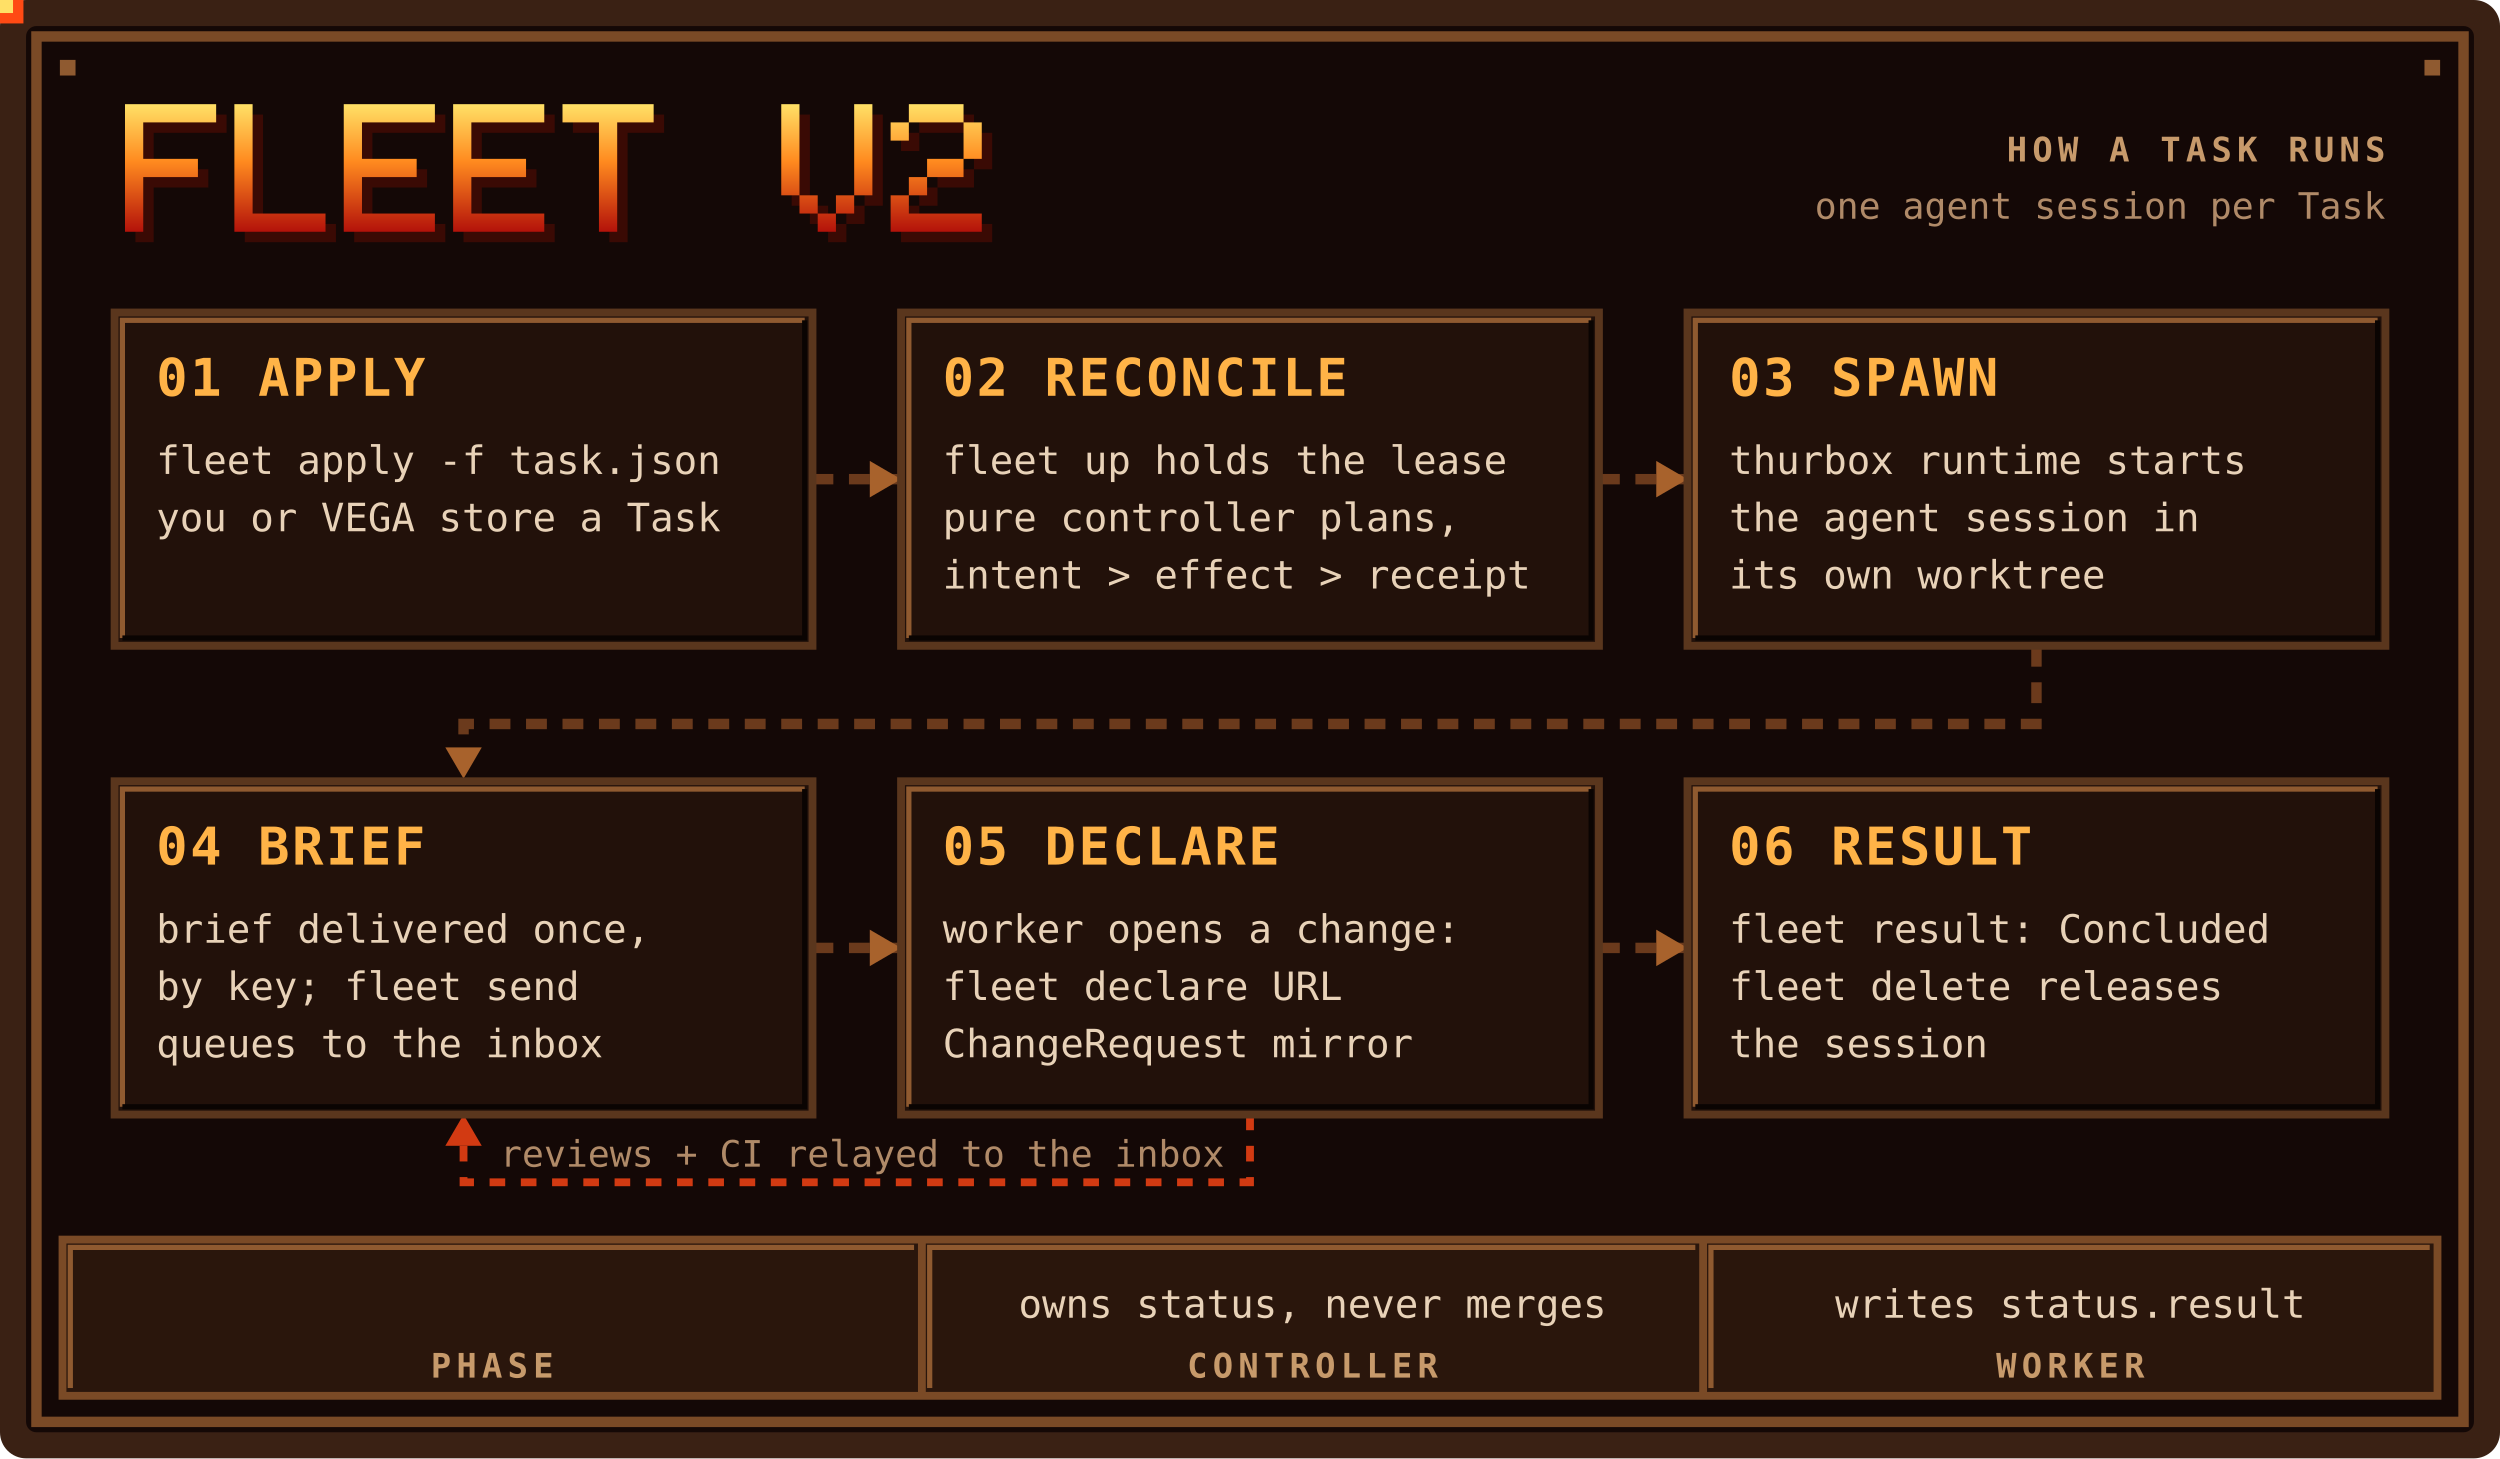
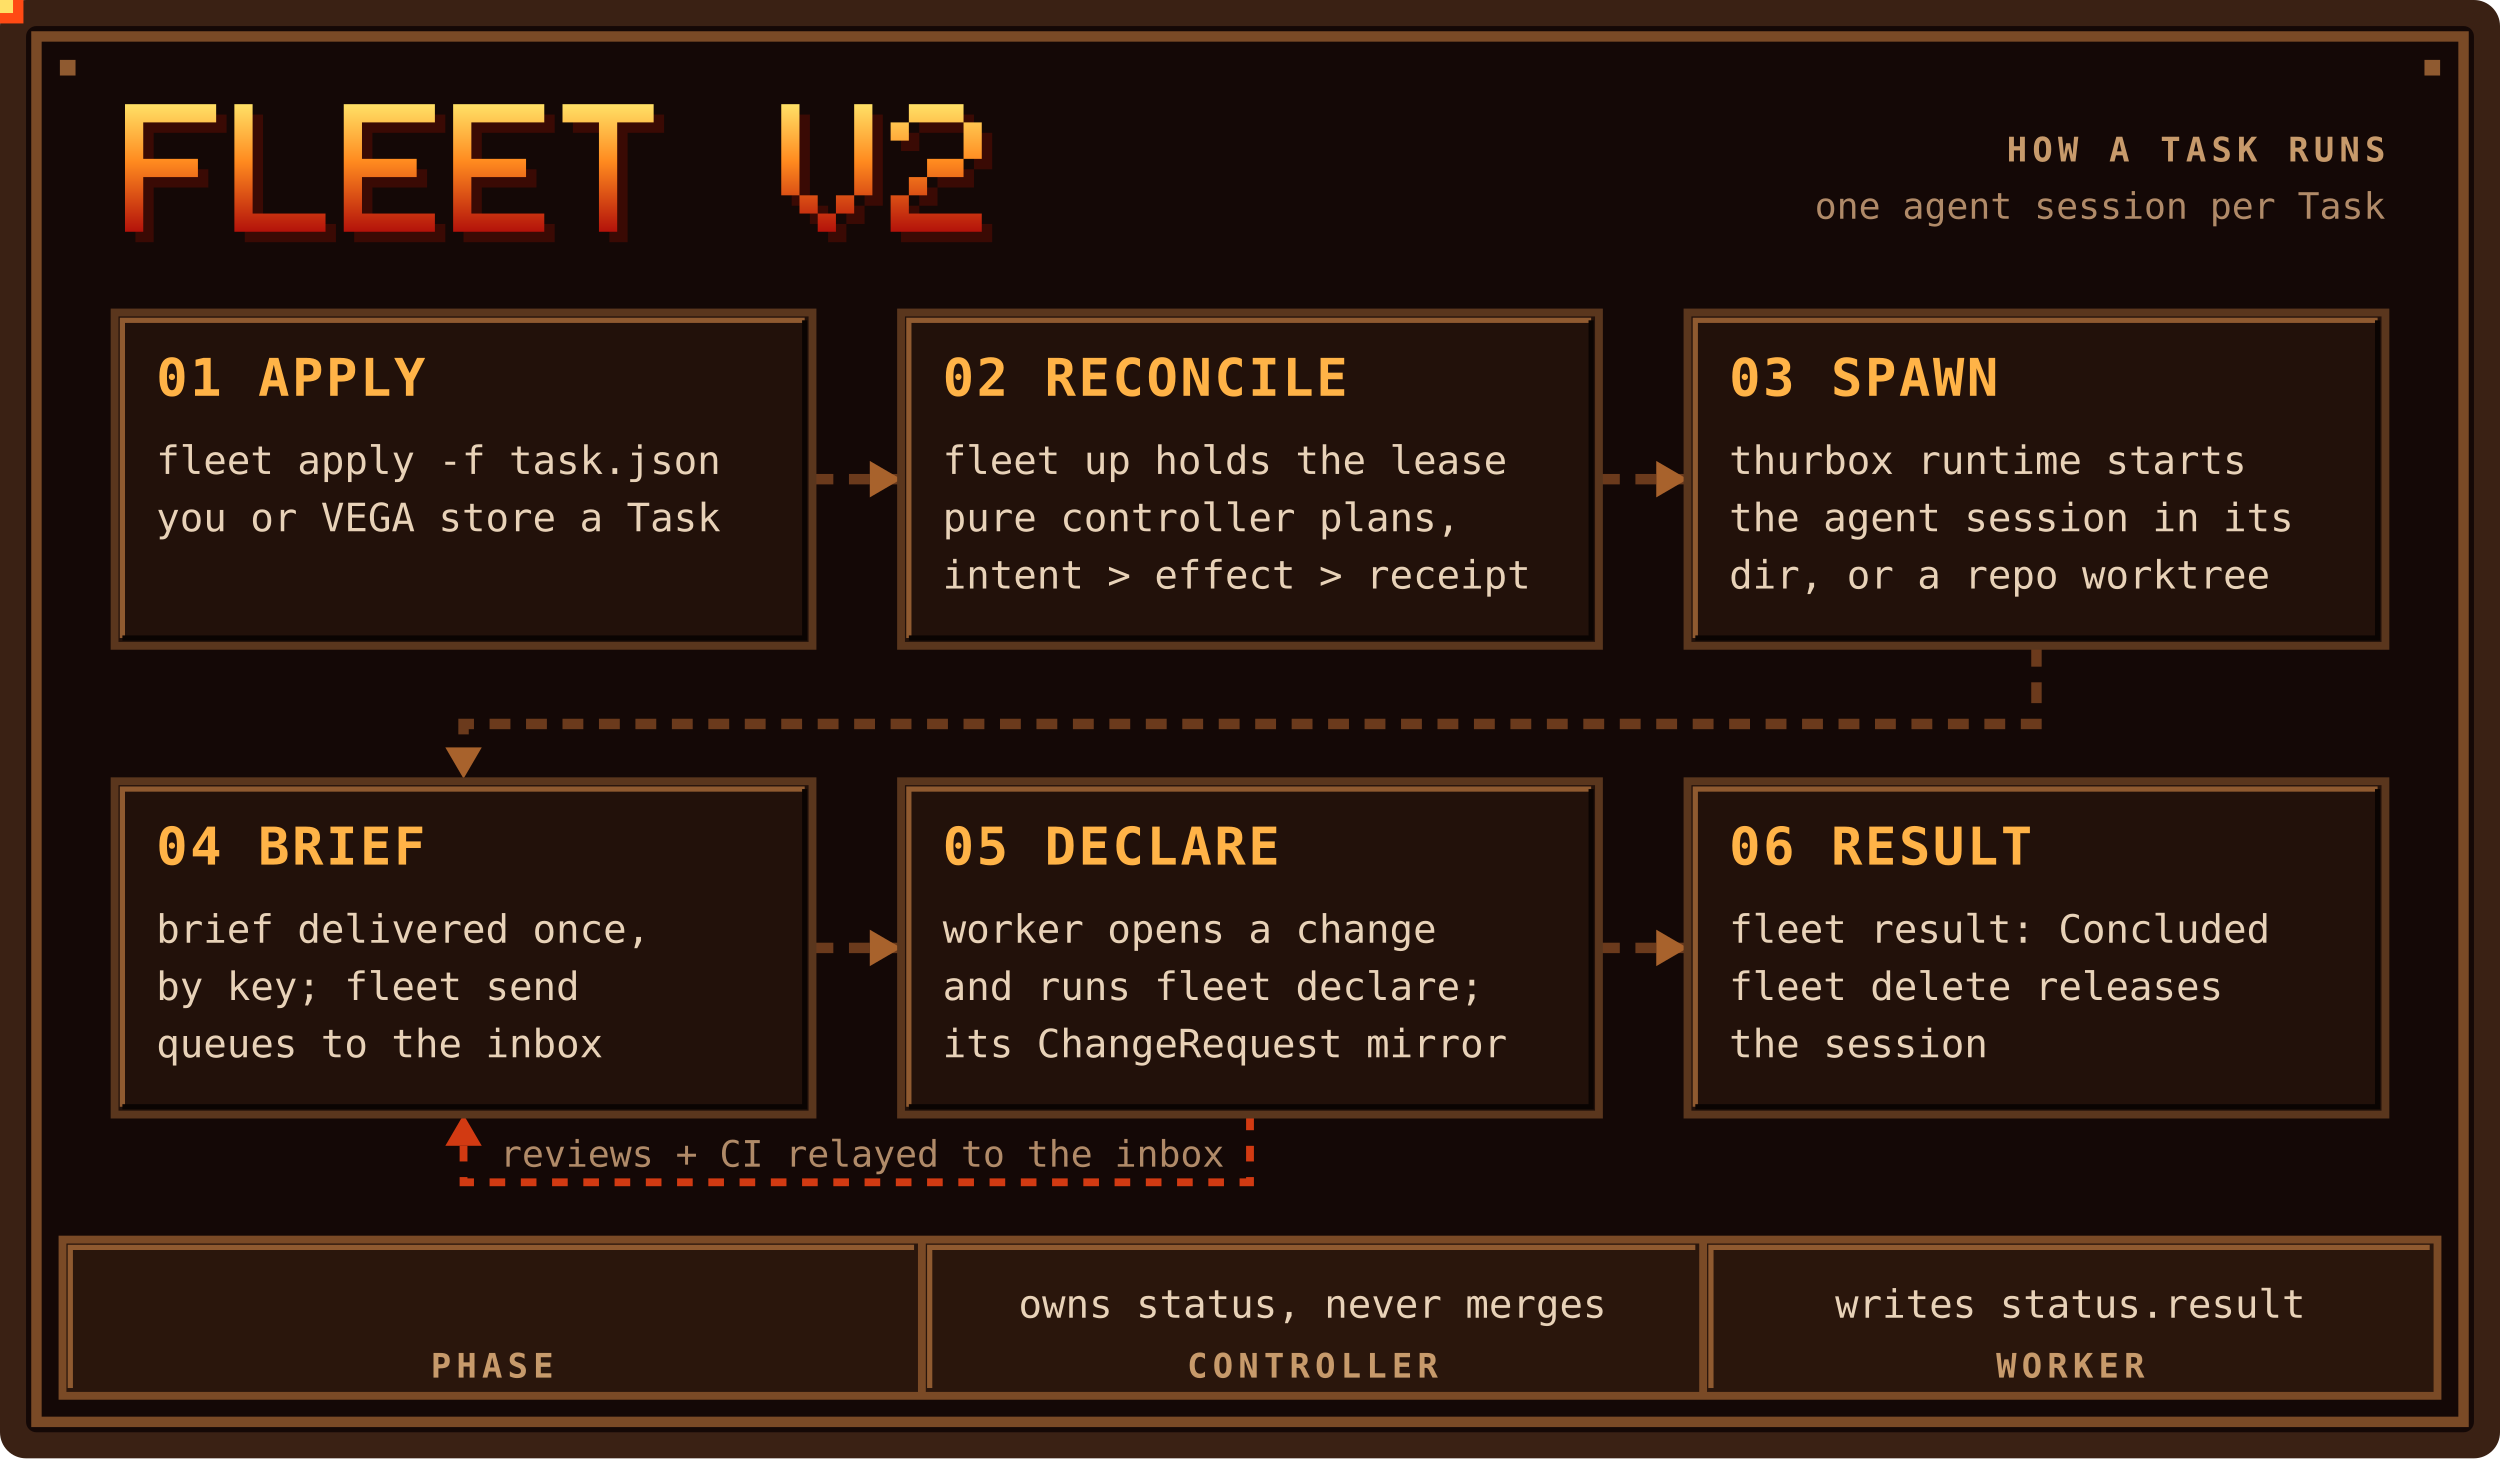
<svg xmlns="http://www.w3.org/2000/svg" viewBox="0 0 960 560" width="960" height="560" role="img" aria-labelledby="title desc">
  <defs>
    <linearGradient id="fire" x1="0" y1="0" x2="0" y2="1">
      <stop offset="0" stop-color="#ffe066" />
      <stop offset=".45" stop-color="#ff8a1f" />
      <stop offset="1" stop-color="#b3120a" />
    </linearGradient>
    <style>text{font-family:ui-monospace,SFMono-Regular,Menlo,Consolas,'DejaVu Sans Mono','Liberation Mono',monospace}.bg{fill:#140806}.rim{fill:#3a2114}.frame{fill:none;stroke:#7a4a26;stroke-width:4}.card{fill:#22110a;stroke:#5a361d;stroke-width:3}.hi{stroke:#8f5a30;stroke-width:2;fill:none}.lo{stroke:#0a0402;stroke-width:2;fill:none}.t{fill:#ffb347;font-size:20px;font-weight:700;letter-spacing:1px}.l{fill:#e8d2b8;font-size:15px}.dim{fill:#b08a68;font-size:14px}.hud{fill:#ff3b1f;font-size:30px;font-weight:700;letter-spacing:2px}.lbl{fill:#c79a6b;font-size:13px;font-weight:700;letter-spacing:2px}.wire{fill:none;stroke:#6b3a1c;stroke-width:4;stroke-dasharray:8 6}.relay{fill:none;stroke:#d23a12;stroke-width:3;stroke-dasharray:6 6}.glow{fill:none;stroke:#ff4a14;stroke-width:4;opacity:0}.ph{opacity:0}.tok{animation:tok 16s linear infinite}.flick{animation:flick 2.4s steps(2) infinite}@keyframes flick{0%{opacity:1}50%{opacity:.55}}.rl{animation:rl 16s linear infinite;opacity:0}@media (prefers-color-scheme: light){.rim{fill:#2a160c}}@media (prefers-color-scheme: dark){.rim{fill:#4a2a17}}.g0{animation:g0 16s linear infinite}@keyframes g0{0%,13.4%{opacity:1}14%,100%{opacity:0}}.g1{animation:g1 16s linear infinite}@keyframes g1{0%,13.4%{opacity:0}14%,27.4%{opacity:1}28%,100%{opacity:0}}.g2{animation:g2 16s linear infinite}@keyframes g2{0%,27.4%{opacity:0}28%,41.4%{opacity:1}42%,100%{opacity:0}}.g3{animation:g3 16s linear infinite}@keyframes g3{0%,41.4%{opacity:0}42%,57.4%{opacity:1}58%,100%{opacity:0}}.g4{animation:g4 16s linear infinite}@keyframes g4{0%,57.4%{opacity:0}58%,77.4%{opacity:1}78%,100%{opacity:0}}.g5{animation:g5 16s linear infinite}@keyframes g5{0%,77.4%{opacity:0}78%,95.4%{opacity:1}96%,100%{opacity:0}}.p0{animation:p0 16s linear infinite}@keyframes p0{0%,20.4%{opacity:1}21%,100%{opacity:0}}.p1{animation:p1 16s linear infinite}@keyframes p1{0%,20.4%{opacity:0}21%,29.4%{opacity:1}30%,100%{opacity:0}}.p2{animation:p2 16s linear infinite}@keyframes p2{0%,29.4%{opacity:0}30%,43.4%{opacity:1}44%,100%{opacity:0}}.p3{animation:p3 16s linear infinite}@keyframes p3{0%,43.4%{opacity:0}44%,79.4%{opacity:1}80%,100%{opacity:0}}.p4{animation:p4 16s linear infinite}@keyframes p4{0%,79.4%{opacity:0}80%,89.4%{opacity:1}90%,100%{opacity:0}}.p5{animation:p5 16s linear infinite}@keyframes p5{0%,89.4%{opacity:0}90%,99.4%{opacity:1}}@keyframes rl{0%,65.4%{opacity:0}66%,76.4%{opacity:1}77%,100%{opacity:0}}@keyframes tok{0%{transform:translate(178px,110px)}1.5%{transform:translate(178px,110px)}12%{transform:translate(178px,110px)}15.5%{transform:translate(480px,110px)}26%{transform:translate(480px,110px)}29.5%{transform:translate(782px,110px)}40%{transform:translate(782px,110px)}43.5%{transform:translate(178px,290px)}56%{transform:translate(178px,290px)}59.5%{transform:translate(480px,290px)}76%{transform:translate(480px,290px)}79.5%{transform:translate(782px,290px)}94%{transform:translate(782px,290px)}100%{{transform:translate(782px,290px)}}}@media (prefers-reduced-motion: reduce){.tok,.flick,.rl,.g0,.g1,.g2,.g3,.g4,.g5,.p0,.p1,.p2,.p3,.p4,.p5{animation:none}.glow{opacity:.55}.rl{opacity:1}.p3{opacity:1}.tok{display:none}}</style>
  </defs>
  <rect class="rim" width="960" height="560" rx="10" />
  <rect class="bg" x="10" y="10" width="940" height="540" rx="4" />
  <rect class="frame" x="14" y="14" width="932" height="532" />
  <rect x="23" y="23" width="6" height="6" fill="#8f5a30" />
  <rect x="23" y="531" width="6" height="6" fill="#8f5a30" />
  <rect x="931" y="23" width="6" height="6" fill="#8f5a30" />
  <rect x="931" y="531" width="6" height="6" fill="#8f5a30" />
  <path d="M48 40h35v7h-35zM48 47h7v7h-7zM48 54h7v7h-7zM48 61h28v7h-28zM48 68h7v7h-7zM48 75h7v7h-7zM48 82h7v7h-7zM90 40h7v7h-7zM90 47h7v7h-7zM90 54h7v7h-7zM90 61h7v7h-7zM90 68h7v7h-7zM90 75h7v7h-7zM90 82h35v7h-35zM132 40h35v7h-35zM132 47h7v7h-7zM132 54h7v7h-7zM132 61h28v7h-28zM132 68h7v7h-7zM132 75h7v7h-7zM132 82h35v7h-35zM174 40h35v7h-35zM174 47h7v7h-7zM174 54h7v7h-7zM174 61h28v7h-28zM174 68h7v7h-7zM174 75h7v7h-7zM174 82h35v7h-35zM216 40h35v7h-35zM230 47h7v7h-7zM230 54h7v7h-7zM230 61h7v7h-7zM230 68h7v7h-7zM230 75h7v7h-7zM230 82h7v7h-7zM300 40h7v7h-7zM328 40h7v7h-7zM300 47h7v7h-7zM328 47h7v7h-7zM300 54h7v7h-7zM328 54h7v7h-7zM300 61h7v7h-7zM328 61h7v7h-7zM300 68h7v7h-7zM328 68h7v7h-7zM307 75h7v7h-7zM321 75h7v7h-7zM314 82h7v7h-7zM349 40h21v7h-21zM342 47h7v7h-7zM370 47h7v7h-7zM370 54h7v7h-7zM356 61h14v7h-14zM349 68h7v7h-7zM342 75h7v7h-7zM342 82h35v7h-35z" fill="#3a0a04" transform="translate(4 4)" />
  <path d="M48 40h35v7h-35zM48 47h7v7h-7zM48 54h7v7h-7zM48 61h28v7h-28zM48 68h7v7h-7zM48 75h7v7h-7zM48 82h7v7h-7zM90 40h7v7h-7zM90 47h7v7h-7zM90 54h7v7h-7zM90 61h7v7h-7zM90 68h7v7h-7zM90 75h7v7h-7zM90 82h35v7h-35zM132 40h35v7h-35zM132 47h7v7h-7zM132 54h7v7h-7zM132 61h28v7h-28zM132 68h7v7h-7zM132 75h7v7h-7zM132 82h35v7h-35zM174 40h35v7h-35zM174 47h7v7h-7zM174 54h7v7h-7zM174 61h28v7h-28zM174 68h7v7h-7zM174 75h7v7h-7zM174 82h35v7h-35zM216 40h35v7h-35zM230 47h7v7h-7zM230 54h7v7h-7zM230 61h7v7h-7zM230 68h7v7h-7zM230 75h7v7h-7zM230 82h7v7h-7zM300 40h7v7h-7zM328 40h7v7h-7zM300 47h7v7h-7zM328 47h7v7h-7zM300 54h7v7h-7zM328 54h7v7h-7zM300 61h7v7h-7zM328 61h7v7h-7zM300 68h7v7h-7zM328 68h7v7h-7zM307 75h7v7h-7zM321 75h7v7h-7zM314 82h7v7h-7zM349 40h21v7h-21zM342 47h7v7h-7zM370 47h7v7h-7zM370 54h7v7h-7zM356 61h14v7h-14zM349 68h7v7h-7zM342 75h7v7h-7zM342 82h35v7h-35z" fill="url(#fire)" />
  <text class="lbl" x="916" y="62" text-anchor="end">HOW A TASK RUNS</text>
  <text class="dim" x="916" y="84" text-anchor="end">one agent session per Task</text>
  <path class="wire" d="M312 184.0H346" />
  <path class="wire" d="M614 184.0H648" />
  <path class="wire" d="M312 364.0H346" />
  <path class="wire" d="M614 364.0H648" />
  <path class="wire" d="M782.0 248V278.0H178.0V282" />
  <path d="M-9 -7L3 0L-9 7z" fill="#a8622c" transform="translate(343 184.0) rotate(0)" />
  <path d="M-9 -7L3 0L-9 7z" fill="#a8622c" transform="translate(645 184.0) rotate(0)" />
  <path d="M-9 -7L3 0L-9 7z" fill="#a8622c" transform="translate(343 364.0) rotate(0)" />
  <path d="M-9 -7L3 0L-9 7z" fill="#a8622c" transform="translate(645 364.0) rotate(0)" />
  <path d="M-9 -7L3 0L-9 7z" fill="#a8622c" transform="translate(178.0 296) rotate(90)" />
  <path class="relay" d="M480.0 428V454H178.0V432" />
  <path d="M-9 -7L3 0L-9 7z" fill="#d23a12" transform="translate(178.0 431) rotate(-90)" />
  <text class="dim" x="192.0" y="448">reviews + CI relayed to the inbox</text>
  <path class="relay rl" d="M480.0 428V454H178.0V432" style="stroke:#ffcf4a;stroke-dasharray:none" />
  <rect class="card" x="44" y="120" width="268" height="128" />
  <path class="hi" d="M47 245V123H309" />
  <path class="lo" d="M47 245H309V123" />
  <rect class="glow g0" x="40" y="116" width="276" height="136" />
  <text class="t" x="60" y="152">01 APPLY</text>
  <text class="l" x="60" y="182">fleet apply -f task.json</text>
  <text class="l" x="60" y="204">you or VEGA store a Task</text>
  <rect class="card" x="346" y="120" width="268" height="128" />
  <path class="hi" d="M349 245V123H611" />
  <path class="lo" d="M349 245H611V123" />
  <rect class="glow g1" x="342" y="116" width="276" height="136" />
  <text class="t" x="362" y="152">02 RECONCILE</text>
  <text class="l" x="362" y="182">fleet up holds the lease</text>
  <text class="l" x="362" y="204">pure controller plans,</text>
  <text class="l" x="362" y="226">intent &gt; effect &gt; receipt</text>
  <rect class="card" x="648" y="120" width="268" height="128" />
  <path class="hi" d="M651 245V123H913" />
  <path class="lo" d="M651 245H913V123" />
  <rect class="glow g2" x="644" y="116" width="276" height="136" />
  <text class="t" x="664" y="152">03 SPAWN</text>
  <text class="l" x="664" y="182">thurbox runtime starts</text>
-   <text class="l" x="664" y="204">the agent session in</text>
-   <text class="l" x="664" y="226">its own worktree</text>
+   <text class="l" x="664" y="204">the agent session in its</text>
+   <text class="l" x="664" y="226">dir, or a repo worktree</text>
  <rect class="card" x="44" y="300" width="268" height="128" />
  <path class="hi" d="M47 425V303H309" />
  <path class="lo" d="M47 425H309V303" />
  <rect class="glow g3" x="40" y="296" width="276" height="136" />
  <text class="t" x="60" y="332">04 BRIEF</text>
  <text class="l" x="60" y="362">brief delivered once,</text>
  <text class="l" x="60" y="384">by key; fleet send</text>
  <text class="l" x="60" y="406">queues to the inbox</text>
  <rect class="card" x="346" y="300" width="268" height="128" />
  <path class="hi" d="M349 425V303H611" />
  <path class="lo" d="M349 425H611V303" />
  <rect class="glow g4" x="342" y="296" width="276" height="136" />
  <text class="t" x="362" y="332">05 DECLARE</text>
-   <text class="l" x="362" y="362">worker opens a change:</text>
-   <text class="l" x="362" y="384">fleet declare URL</text>
-   <text class="l" x="362" y="406">ChangeRequest mirror</text>
+   <text class="l" x="362" y="362">worker opens a change</text>
+   <text class="l" x="362" y="384">and runs fleet declare;</text>
+   <text class="l" x="362" y="406">its ChangeRequest mirror</text>
  <rect class="card" x="648" y="300" width="268" height="128" />
  <path class="hi" d="M651 425V303H913" />
  <path class="lo" d="M651 425H913V303" />
  <rect class="glow g5" x="644" y="296" width="276" height="136" />
  <text class="t" x="664" y="332">06 RESULT</text>
  <text class="l" x="664" y="362">fleet result: Concluded</text>
  <text class="l" x="664" y="384">fleet delete releases</text>
  <text class="l" x="664" y="406">the session</text>
  <g class="tok">
    <rect x="-9" y="-9" width="18" height="18" fill="#ff4a14" />
    <rect x="-5" y="-5" width="10" height="10" fill="#ffe066" />
  </g>
  <rect x="24" y="476" width="912" height="60" fill="#2a160c" stroke="#7a4a26" stroke-width="3" />
  <path class="hi" d="M27 533V479H351" />
  <text class="lbl" x="189.0" y="529" text-anchor="middle">PHASE</text>
  <path class="hi" d="M357 533V479H651" />
  <text class="lbl" x="504.0" y="529" text-anchor="middle">CONTROLLER</text>
  <path class="hi" d="M657 533V479H933" />
  <text class="lbl" x="795.0" y="529" text-anchor="middle">WORKER</text>
  <path d="M354 476V536" stroke="#7a4a26" stroke-width="3" />
  <path d="M654 476V536" stroke="#7a4a26" stroke-width="3" />
  <text class="hud ph p0" x="189" y="510" text-anchor="middle">PENDING</text>
  <text class="hud ph p1" x="189" y="510" text-anchor="middle">SPAWNING</text>
  <text class="hud ph p2" x="189" y="510" text-anchor="middle">SPAWNED</text>
  <text class="hud ph p3" x="189" y="510" text-anchor="middle">BRIEFED</text>
  <text class="hud ph p4" x="189" y="510" text-anchor="middle">CONCLUDED</text>
  <text class="hud ph p5" x="189" y="510" text-anchor="middle">RELEASING</text>
  <text class="l flick" x="504" y="506" text-anchor="middle">owns status, never merges</text>
  <text class="l" x="795" y="506" text-anchor="middle">writes status.result</text>
</svg>
